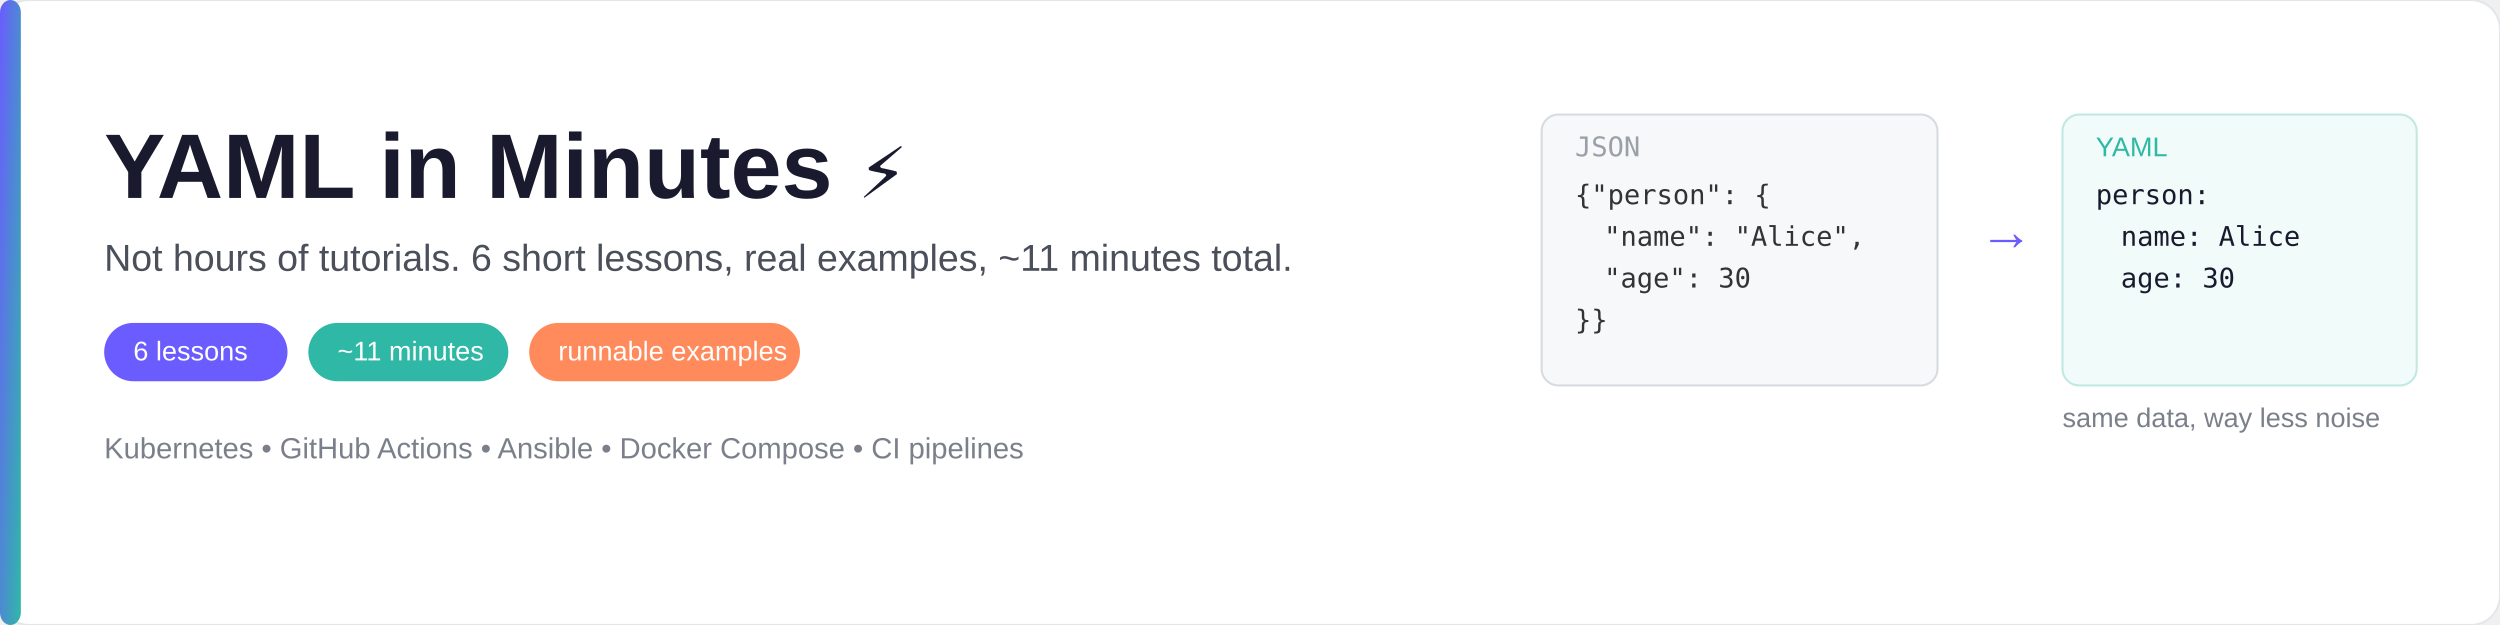
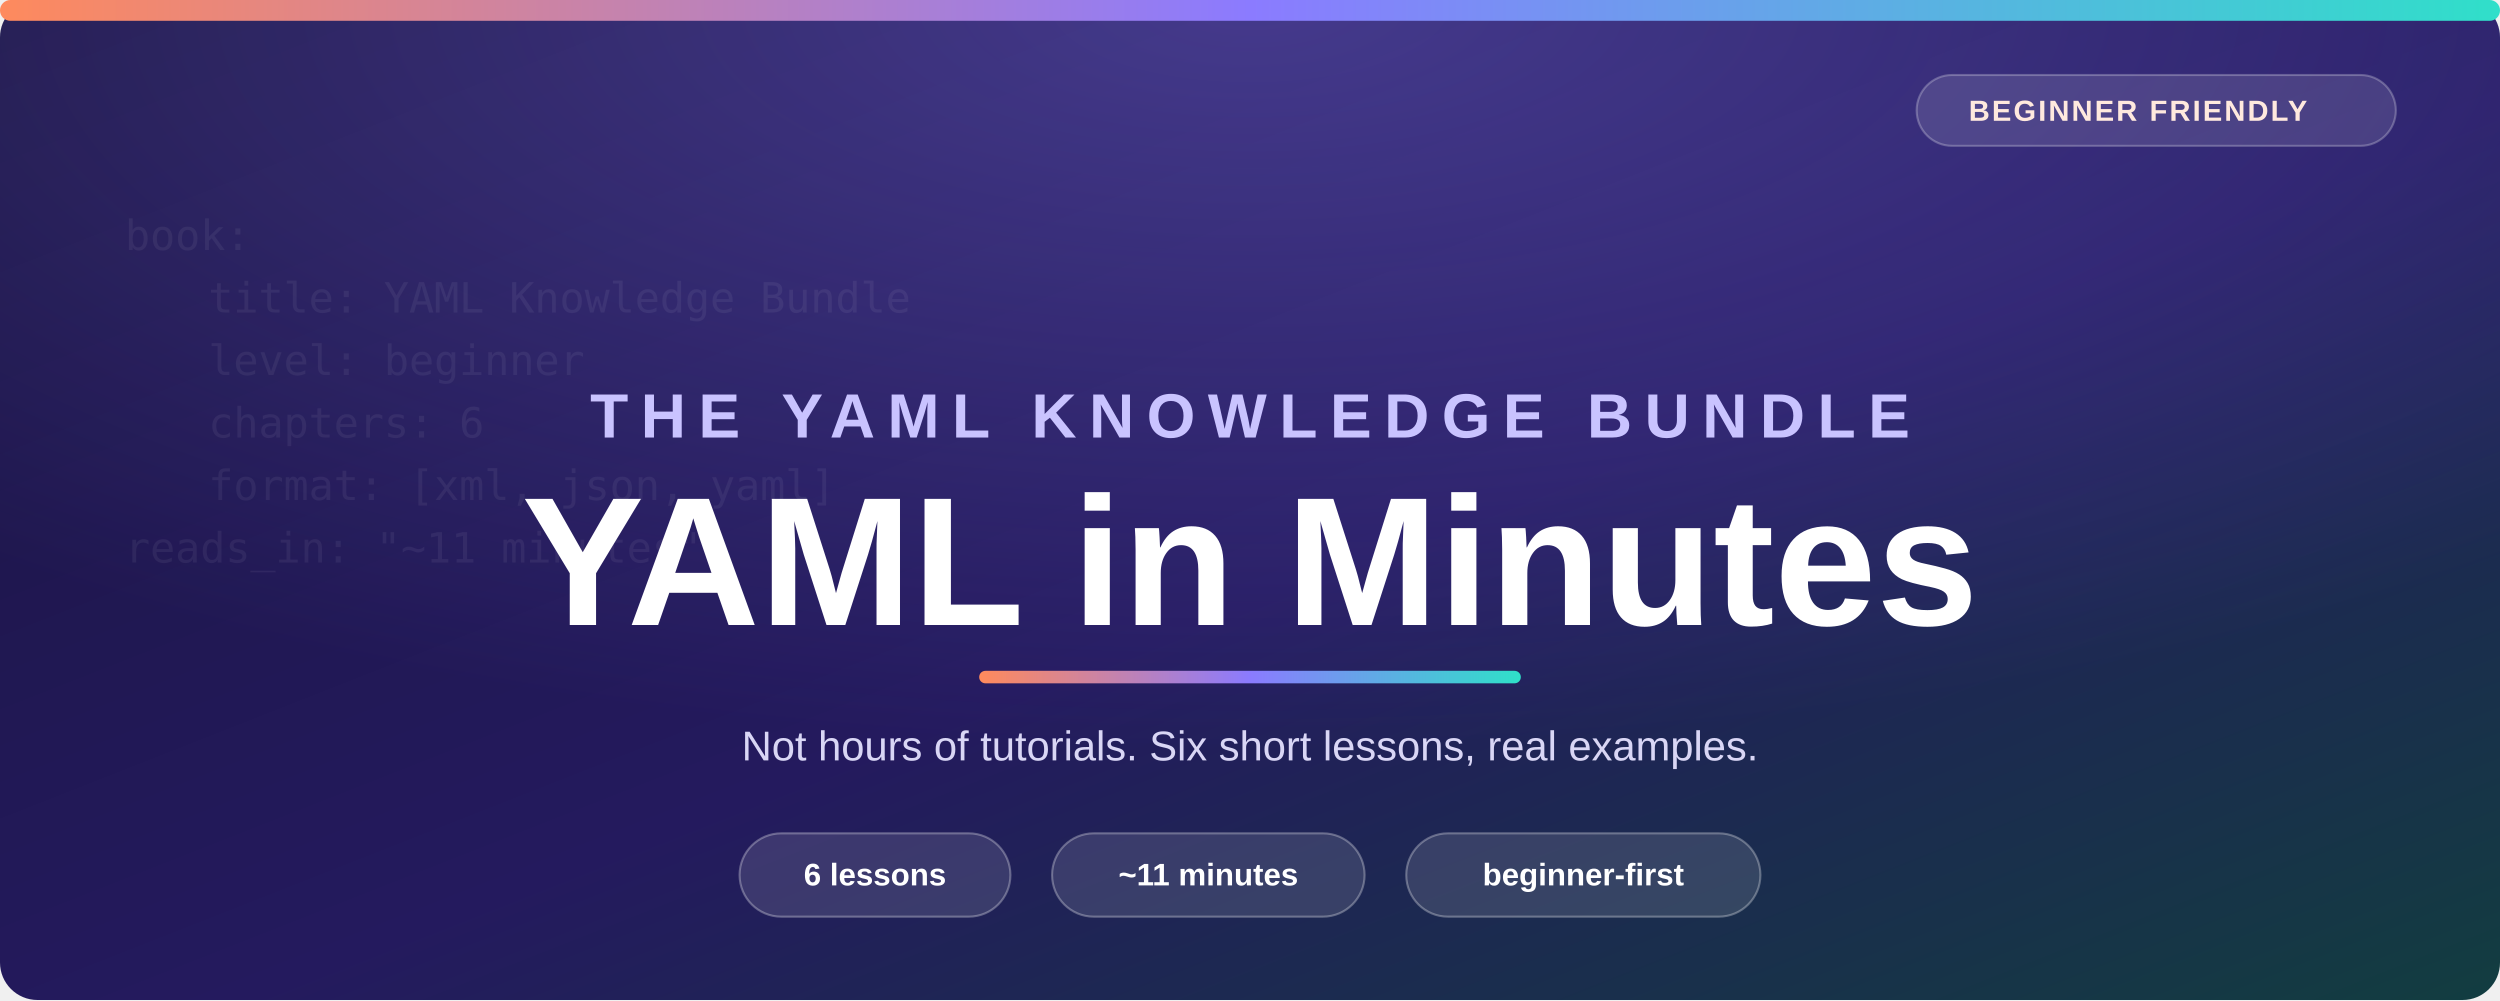
- <svg xmlns="http://www.w3.org/2000/svg" width="1200" height="300" viewBox="0 0 1200 300">
+ <svg xmlns="http://www.w3.org/2000/svg" width="1200" height="480" viewBox="0 0 1200 480">
  <defs>
-     <linearGradient id="accent" x1="0" y1="0" x2="1" y2="1">
-       <stop offset="0%" stop-color="#6a5cff" />
-       <stop offset="100%" stop-color="#2fb8a6" />
+     <linearGradient id="coverBg" x1="0" y1="0" x2="1" y2="1">
+       <stop offset="0%" stop-color="#1a1440" />
+       <stop offset="55%" stop-color="#241a5e" />
+       <stop offset="100%" stop-color="#123d40" />
    </linearGradient>
+     <linearGradient id="coverAccent" x1="0" y1="0" x2="1" y2="0">
+       <stop offset="0%" stop-color="#ff8a5c" />
+       <stop offset="50%" stop-color="#8b7bff" />
+       <stop offset="100%" stop-color="#2fe0c9" />
+     </linearGradient>
+     <radialGradient id="glow" cx="50%" cy="0%" r="75%">
+       <stop offset="0%" stop-color="#8b7bff" stop-opacity="0.35" />
+       <stop offset="100%" stop-color="#8b7bff" stop-opacity="0" />
+     </radialGradient>
  </defs>
-   <rect width="1200" height="300" fill="#ffffff" stroke="#e3e6ea" rx="14" />
-   <rect x="0" y="0" width="10" height="300" fill="url(#accent)" rx="6" />
-   <g font-family="Arial, Helvetica, sans-serif">
-     <text x="50" y="95" font-size="44" font-weight="bold" fill="#1a1a2e">YAML in Minutes <tspan font-size="34">⚡</tspan>
-     </text>
-     <text x="50" y="130" font-size="18" fill="#4a4f5a">Not hours of tutorials. 6 short lessons, real examples, ~11 minutes total.</text>
-     <g font-size="13" fill="#ffffff">
-       <rect x="50" y="155" width="88" height="28" rx="14" fill="#6a5cff" />
-       <text x="64" y="173">6 lessons</text>
-       <rect x="148" y="155" width="96" height="28" rx="14" fill="#2fb8a6" />
-       <text x="162" y="173">~11 minutes</text>
-       <rect x="254" y="155" width="130" height="28" rx="14" fill="#ff8a5c" />
-       <text x="268" y="173">runnable examples</text>
-     </g>
-     <text x="50" y="220" font-size="14" fill="#7a7f89">Kubernetes • GitHub Actions • Ansible • Docker Compose • CI pipelines</text>
+   <rect width="1200" height="480" fill="url(#coverBg)" rx="18" />
+   <rect width="1200" height="480" fill="url(#glow)" rx="18" />
+   <rect x="0" y="0" width="1200" height="10" fill="url(#coverAccent)" rx="5" />
+   <g font-family="Consolas, Menlo, monospace" font-size="20" fill="#ffffff" opacity="0.06">
+     <text x="60" y="120">book:</text>
+     <text x="100" y="150">title: YAML Knowledge Bundle</text>
+     <text x="100" y="180">level: beginner</text>
+     <text x="100" y="210">chapters: 6</text>
+     <text x="100" y="240">format: [xml, json, yaml]</text>
+     <text x="60" y="270">reads_in: "~11 minutes"</text>
  </g>
-   <g font-family="Consolas, Menlo, monospace" font-size="13">
-     <rect x="740" y="55" width="190" height="130" rx="8" fill="#f6f8fa" stroke="#d7dbe0" />
-     <text x="756" y="75" fill="#9aa0a8">JSON</text>
-     <text x="756" y="98" fill="#333">{"person": {</text>
-     <text x="770" y="118" fill="#333">"name": "Alice",</text>
-     <text x="770" y="138" fill="#333">"age": 30</text>
-     <text x="756" y="158" fill="#333">}}</text>
-     <text x="950" y="120" font-family="Arial" font-size="26" fill="#6a5cff">→</text>
-     <rect x="990" y="55" width="170" height="130" rx="8" fill="#f1fbf9" stroke="#bfe9e1" />
-     <text x="1006" y="75" fill="#2fb8a6" font-family="Arial">YAML</text>
-     <text x="1006" y="98" fill="#1a1a2e">person:</text>
-     <text x="1018" y="118" fill="#1a1a2e">name: Alice</text>
-     <text x="1018" y="138" fill="#1a1a2e">age: 30</text>
+   <g font-family="Arial" font-weight="bold">
+     <rect x="920" y="36" width="230" height="34" rx="17" fill="#ffffff" fill-opacity="0.12" stroke="#ffffff" stroke-opacity="0.25" />
+     <text x="945" y="58" font-size="14" fill="#ffe9de" letter-spacing="1">BEGINNER FRIENDLY</text>
  </g>
-   <text x="990" y="205" font-family="Arial" font-size="13" fill="#7a7f89">same data, way less noise</text>
+   <g font-family="Arial, Helvetica, sans-serif" text-anchor="middle">
+     <text x="600" y="210" font-size="30" fill="#c9c3ff" letter-spacing="6" font-weight="600">THE YAML KNOWLEDGE BUNDLE</text>
+     <text x="600" y="300" font-size="88" font-weight="bold" fill="#ffffff">YAML in Minutes</text>
+     <rect x="470" y="322" width="260" height="6" rx="3" fill="url(#coverAccent)" />
+     <text x="600" y="365" font-size="20" fill="#d9d6f5">Not hours of tutorials. Six short lessons, real examples.</text>
+   </g>
+   <g font-family="Arial" font-size="15" font-weight="bold" text-anchor="middle">
+     <rect x="355" y="400" width="130" height="40" rx="20" fill="#ffffff" fill-opacity="0.12" stroke="#ffffff" stroke-opacity="0.3" />
+     <text x="420" y="425" fill="#ffffff">6 lessons</text>
+     <rect x="505" y="400" width="150" height="40" rx="20" fill="#ffffff" fill-opacity="0.12" stroke="#ffffff" stroke-opacity="0.3" />
+     <text x="580" y="425" fill="#ffffff">~11 minutes</text>
+     <rect x="675" y="400" width="170" height="40" rx="20" fill="#ffffff" fill-opacity="0.12" stroke="#ffffff" stroke-opacity="0.3" />
+     <text x="760" y="425" fill="#ffffff">beginner-first</text>
+   </g>
</svg>
